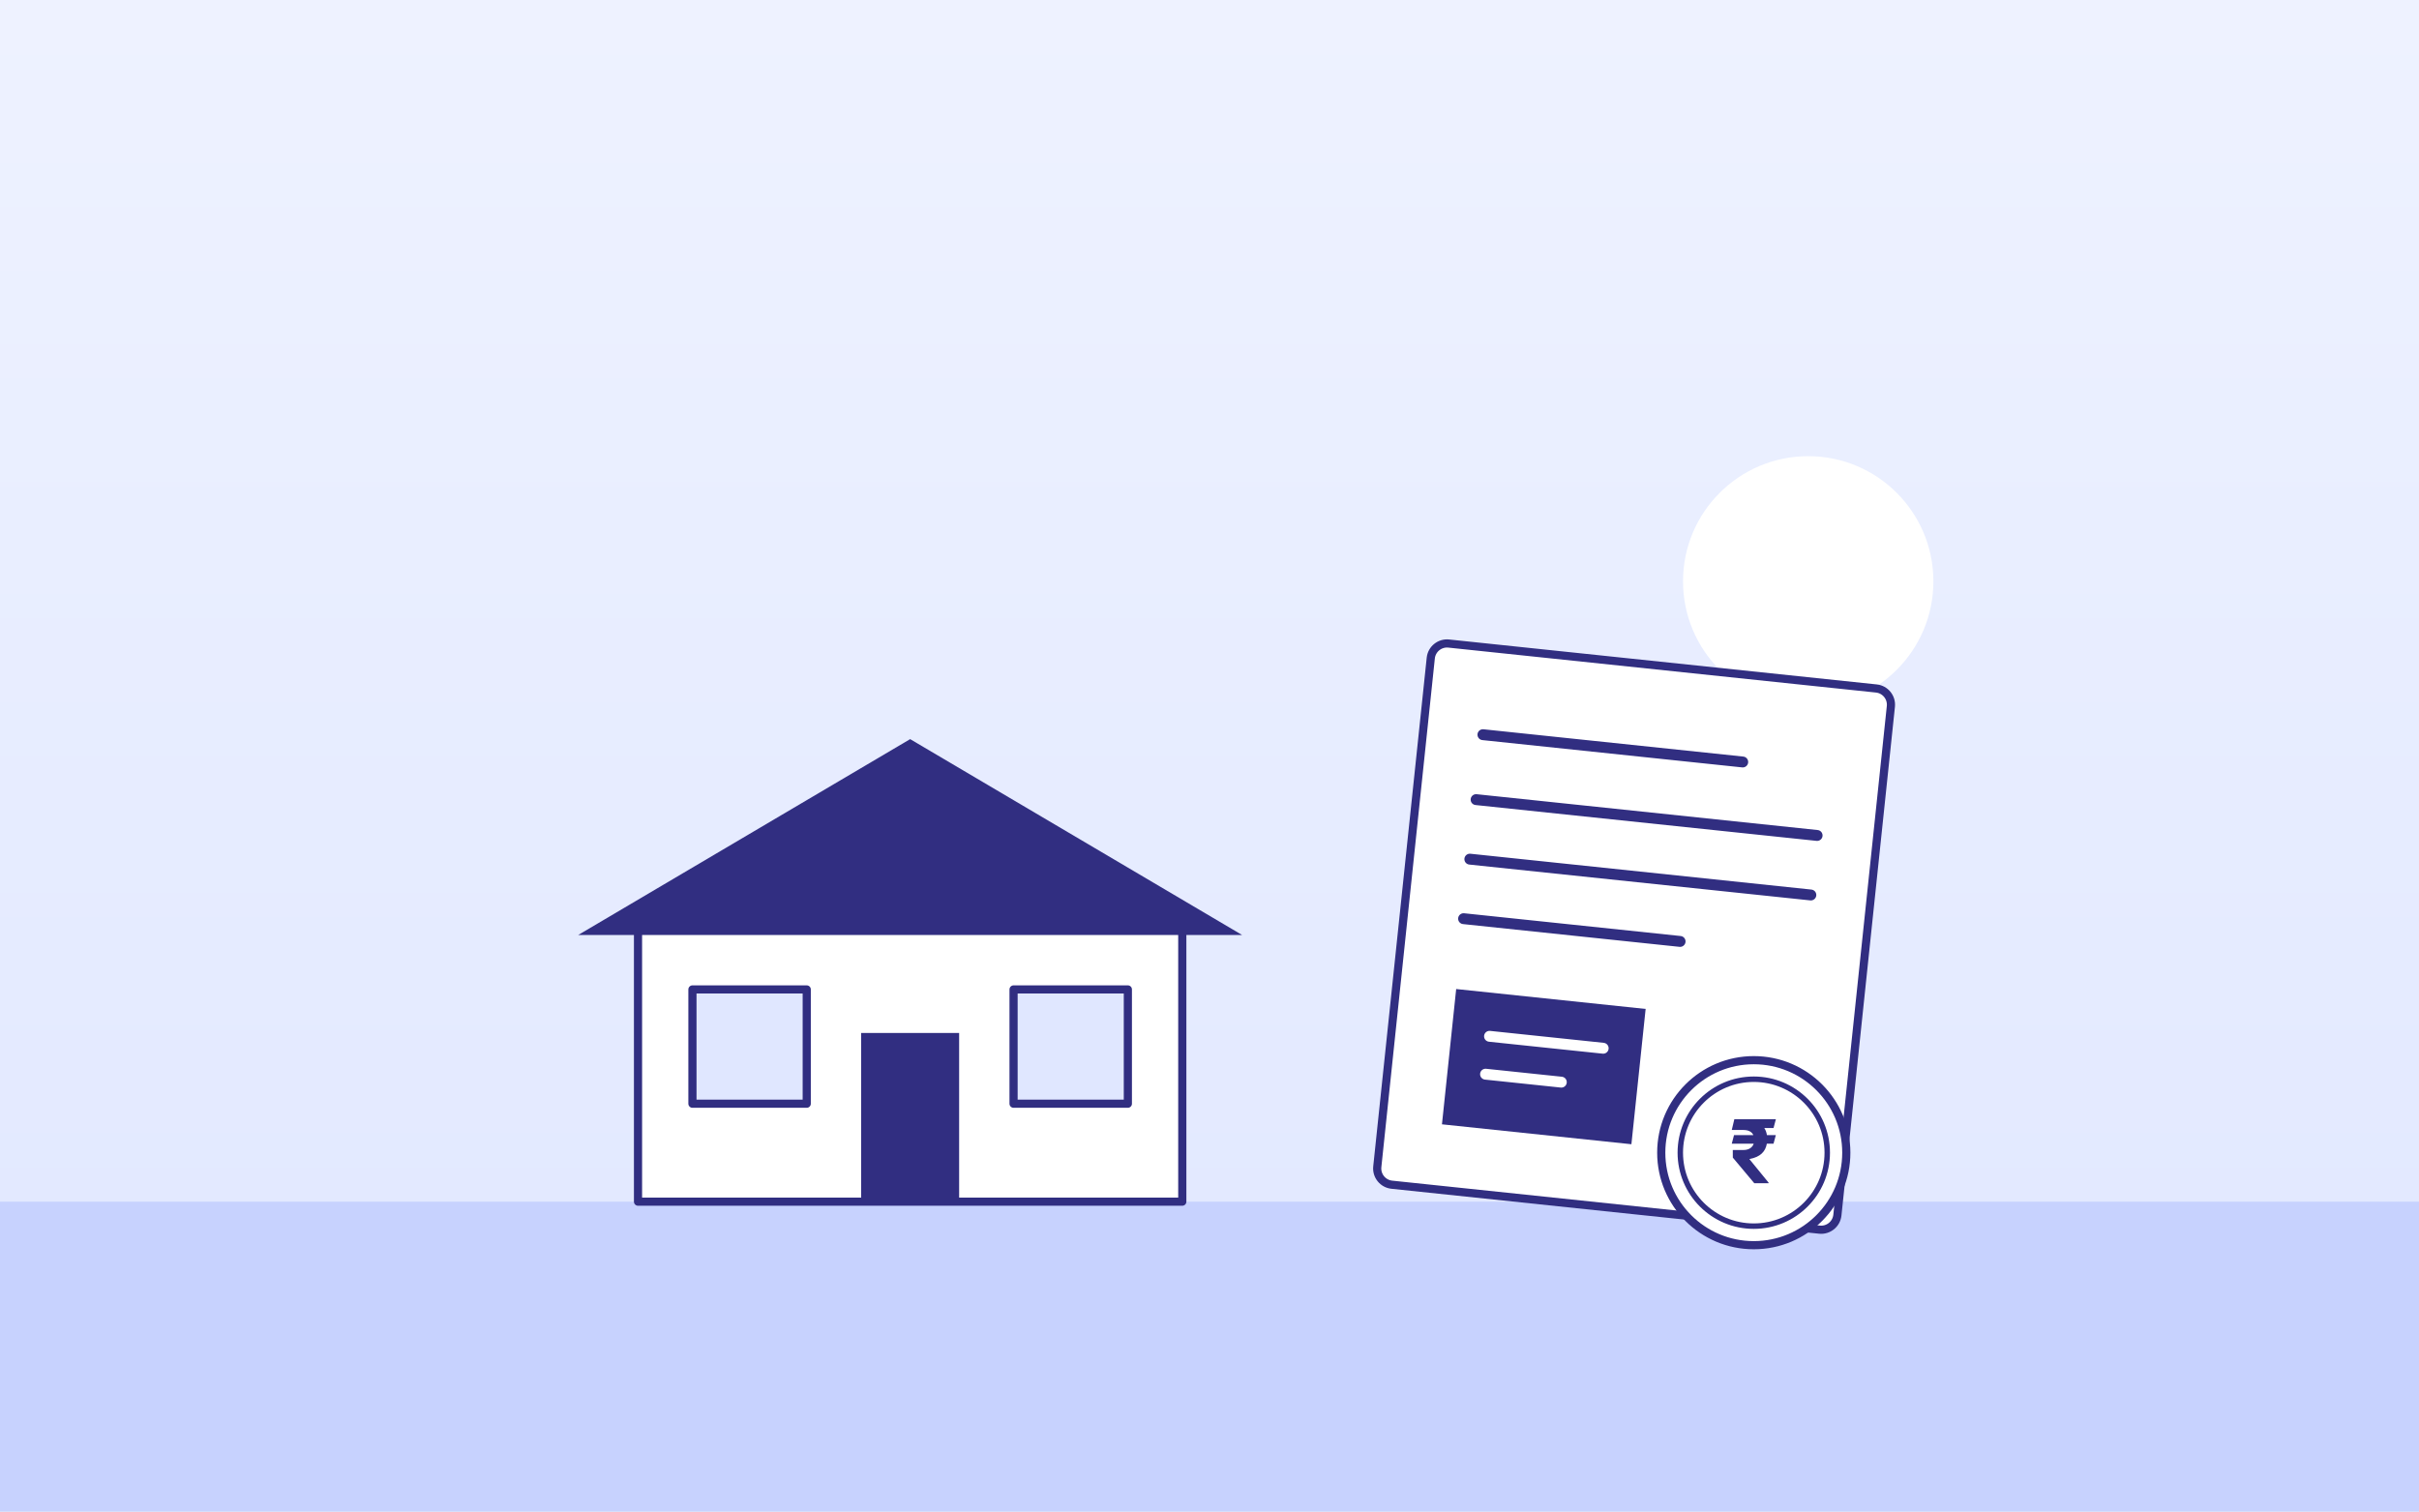
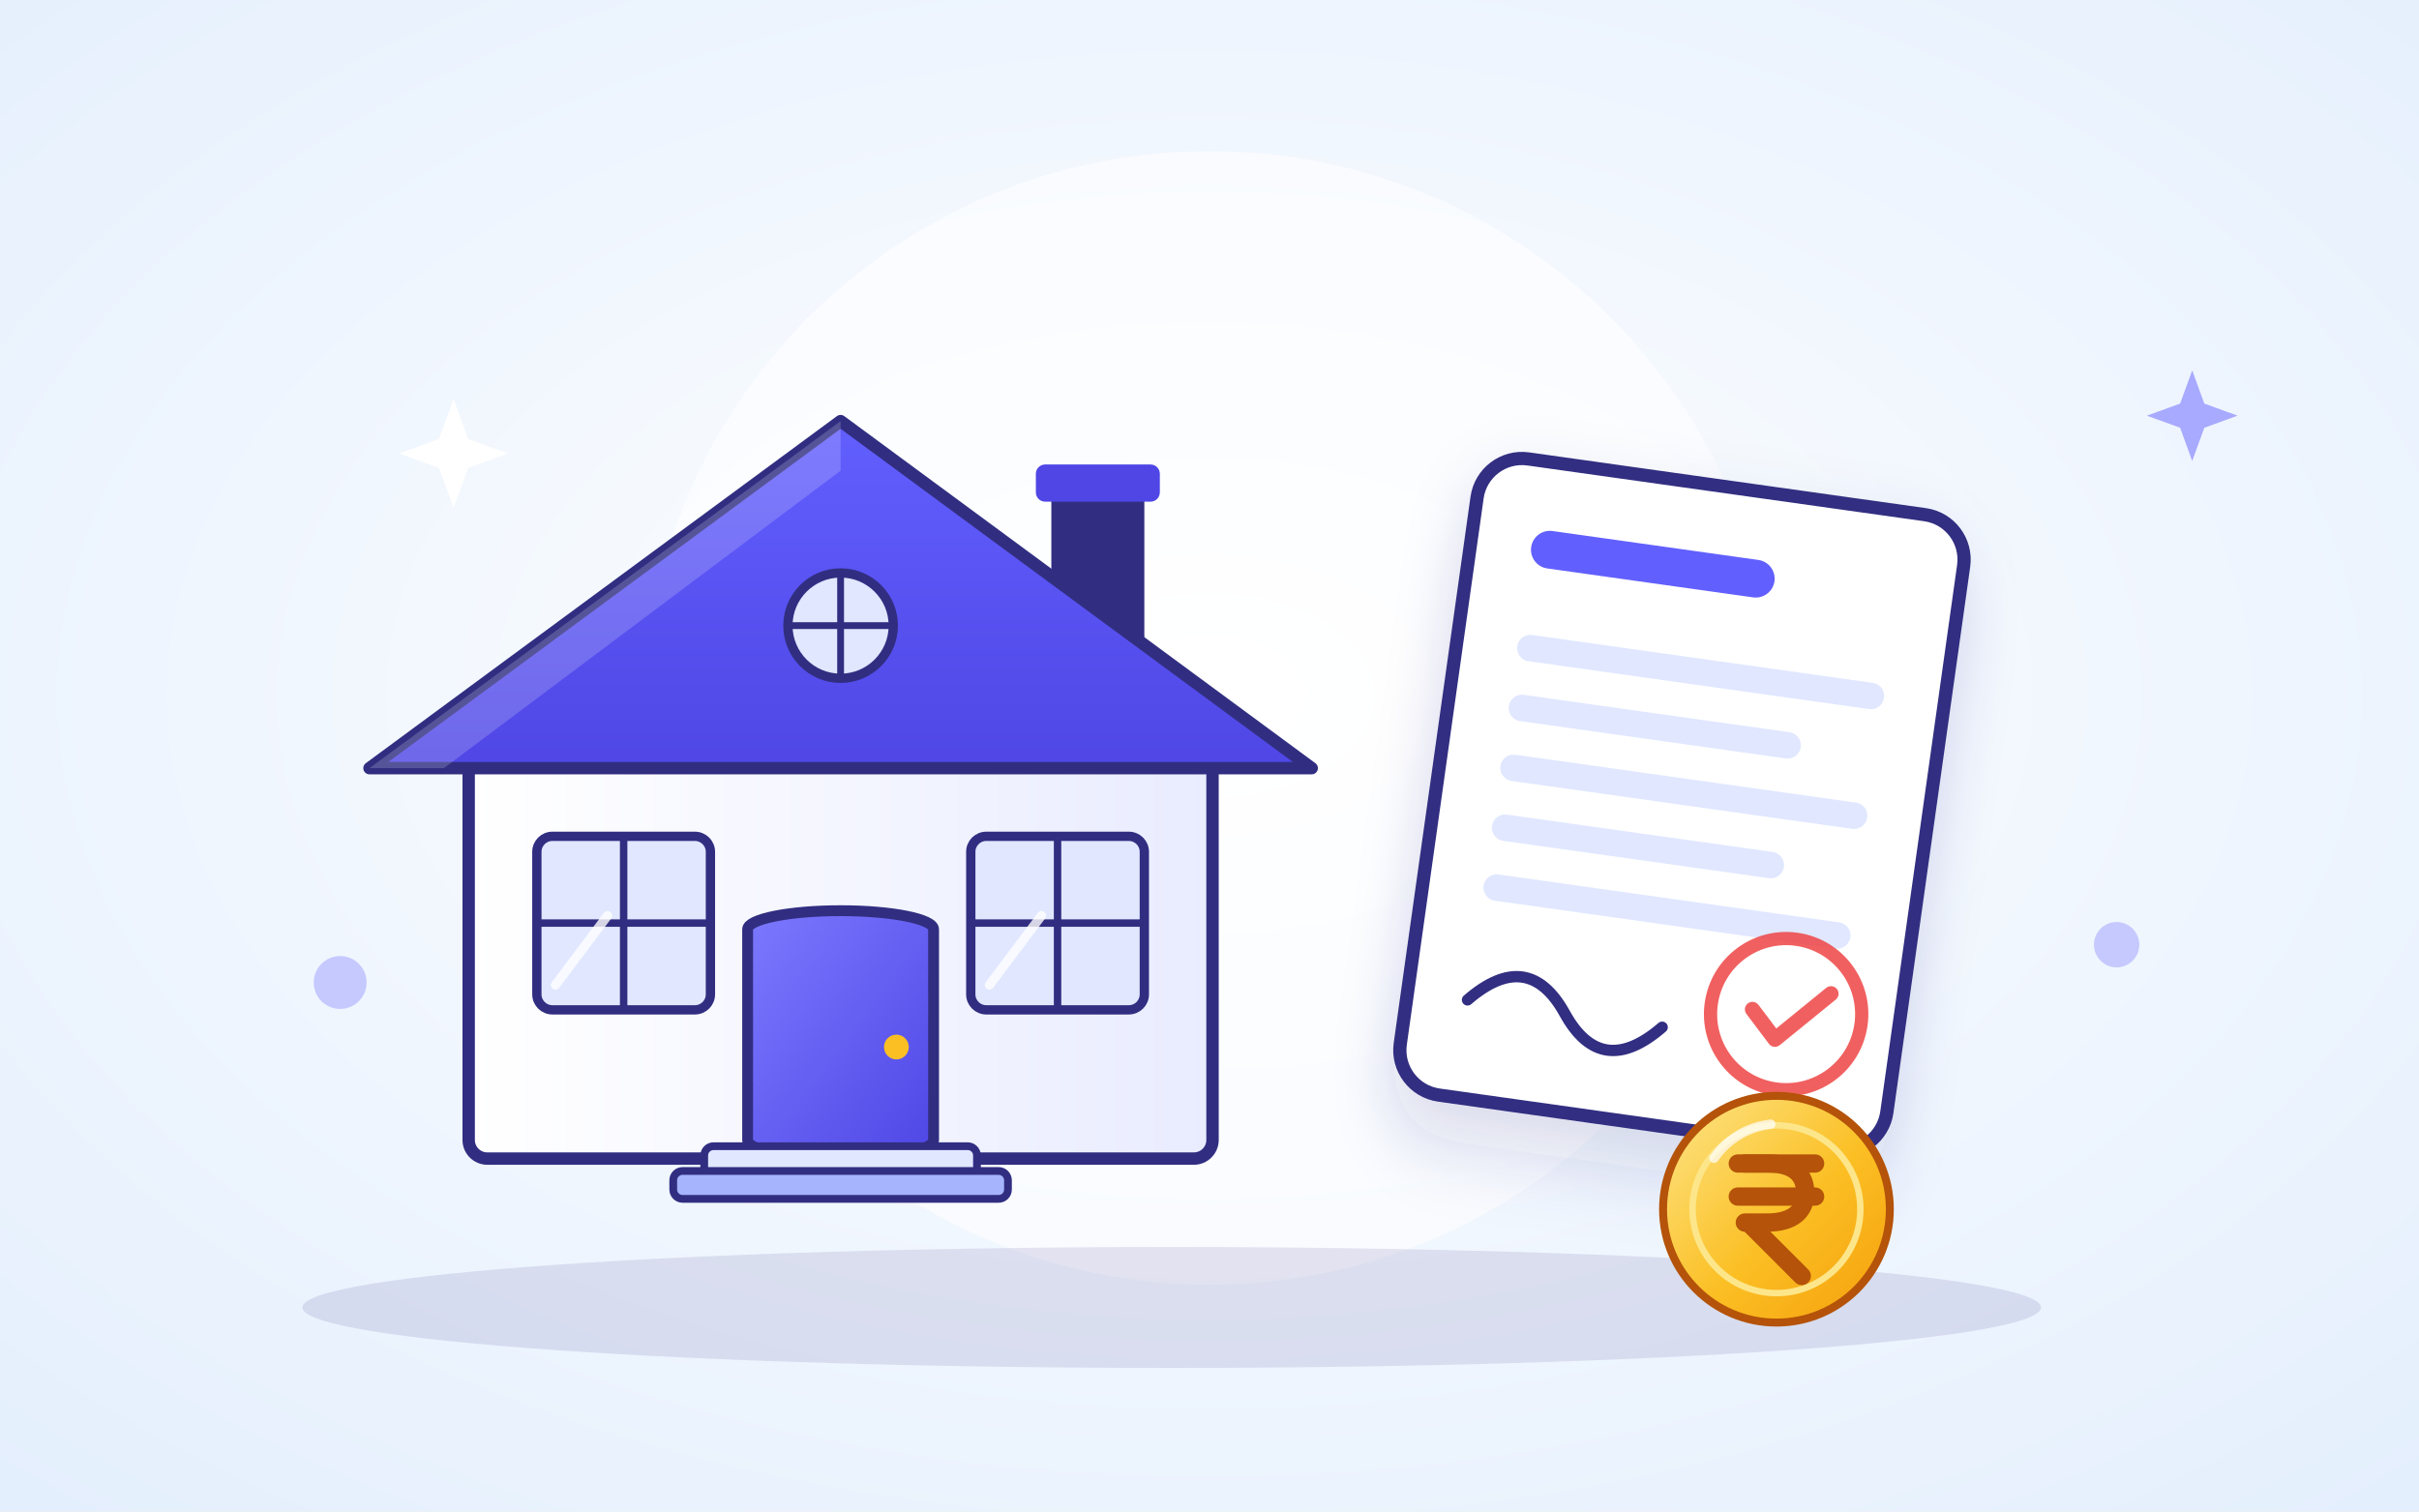
<svg xmlns="http://www.w3.org/2000/svg" viewBox="0 0 640 400" preserveAspectRatio="xMidYMid slice">
  <defs>
-     <linearGradient id="g" x1="0" y1="0" x2="0" y2="1">
-       <stop offset="0" stop-color="#EEF2FF" />
-       <stop offset="1" stop-color="#E0E7FF" />
+     <radialGradient id="bg" cx="50%" cy="46%" r="72%">
+       <stop offset="0" stop-color="#fff" />
+       <stop offset="1" stop-color="#E4EFFD" />
+     </radialGradient>
+     <linearGradient id="roof" x1="0" y1="0" x2="0" y2="1">
+       <stop offset="0" stop-color="#625FFF" />
+       <stop offset="1" stop-color="#4F46E5" />
    </linearGradient>
+     <linearGradient id="wall" x1="0" y1="0" x2="1" y2="0">
+       <stop offset="0" stop-color="#fff" />
+       <stop offset="1" stop-color="#E9ECFF" />
+     </linearGradient>
+     <linearGradient id="gold" x1="0" y1="0" x2="0" y2="1">
+       <stop offset="0" stop-color="#FDE68A" />
+       <stop offset="1" stop-color="#F59E0B" />
+     </linearGradient>
+     <linearGradient id="goldH" x1="0" y1="0" x2="1" y2="1">
+       <stop offset="0" stop-color="#FDE68A" />
+       <stop offset=".55" stop-color="#FBBF24" />
+       <stop offset="1" stop-color="#F59E0B" />
+     </linearGradient>
+     <linearGradient id="ind" x1="0" y1="0" x2="1" y2="1">
+       <stop offset="0" stop-color="#7C79FF" />
+       <stop offset="1" stop-color="#4F46E5" />
+     </linearGradient>
+     <linearGradient id="leaf" x1="0" y1="0" x2="0" y2="1">
+       <stop offset="0" stop-color="#4ADE80" />
+       <stop offset="1" stop-color="#22C55E" />
+     </linearGradient>
+     <filter id="sh" x="-30%" y="-30%" width="160%" height="170%">
+       <feDropShadow dx="0" dy="10" stdDeviation="9" flood-color="#312E81" flood-opacity=".16" />
+     </filter>
+     <filter id="sh2" x="-30%" y="-30%" width="160%" height="170%">
+       <feDropShadow dx="0" dy="4" stdDeviation="4" flood-color="#312E81" flood-opacity=".18" />
+     </filter>
  </defs>
-   <rect width="640" height="400" fill="url(#g)" />
-   <rect y="318" width="640" height="82" fill="#C7D2FE" />
-   <g transform="translate(320 318) scale(.72) translate(-320 -318)">
-     <circle cx="540" cy="90" r="46" fill="#fff" />
-     <rect x="110" y="214" width="200" height="104" fill="#fff" stroke="#312E81" stroke-width="3" stroke-linejoin="round" />
-     <polygon points="88,220 210.0,148 332,220" fill="#312E81" />
-     <rect x="192.0" y="256" width="36" height="62" fill="#312E81" />
-     <rect x="130" y="240" width="42" height="42" fill="#E0E7FF" stroke="#312E81" stroke-width="3" stroke-linejoin="round" />
-     <rect x="248" y="240" width="42" height="42" fill="#E0E7FF" stroke="#312E81" stroke-width="3" stroke-linejoin="round" />
-     <g transform="rotate(6 470 230)">
-       <rect x="390" y="120" width="170" height="200" rx="6" fill="#fff" stroke="#312E81" stroke-width="3" stroke-linejoin="round" />
-       <path d="M412 152h96M412 176h126M412 198h126M412 220h80" stroke="#312E81" stroke-width="4" stroke-linecap="round" />
-       <rect x="412" y="246" width="70" height="50" fill="#312E81" />
-       <path d="M426 262h42M426 276h28" stroke="#fff" stroke-width="4" stroke-linecap="round" />
-     </g>
-     <circle cx="520" cy="300" r="34" fill="#fff" stroke="#312E81" stroke-width="3" stroke-linejoin="round" />
-     <circle cx="520" cy="300" r="27" fill="none" stroke="#312E81" stroke-width="2" />
-     <text x="520" y="311.22" text-anchor="middle" font-family="Inter,Arial,sans-serif" font-size="32.3" font-weight="700" fill="#312E81">₹</text>
+   <rect width="640" height="400" fill="url(#bg)" />
+   <circle cx="320" cy="190" r="150" fill="#fff" opacity=".55" />
+   <ellipse cx="310" cy="346" rx="230" ry="16" fill="#312E81" opacity="0.12" />
+   <g transform="translate(-40 36) scale(0.82)">
+     <rect x="200" y="190" width="240" height="140" rx="6" fill="url(#wall)" stroke="#312E81" stroke-width="4" stroke-linejoin="round" />
+     <rect x="388" y="112" width="30" height="62" rx="3" fill="#312E81" />
+     <rect x="383" y="106" width="40" height="12" rx="3" fill="#4F46E5" />
+     <polygon points="168,204 320,92 472,204" fill="url(#roof)" stroke="#312E81" stroke-width="4" stroke-linejoin="round" />
+     <polygon points="168,204 320,92 320,108 192,204" fill="#fff" opacity=".18" />
+     <circle cx="320" cy="158" r="17" fill="#E0E7FF" stroke="#312E81" stroke-width="3" />
+     <path d="M320 141v34M303 158h34" stroke="#312E81" stroke-width="2.2" />
+     <rect x="222" y="226" width="56" height="56" rx="5" fill="#E0E7FF" stroke="#312E81" stroke-width="3" />
+     <path d="M250.0 226v56M222 254.0h56" stroke="#312E81" stroke-width="2.4" />
+     <path d="M228 274l16.8 -22.4" stroke="#fff" stroke-width="3" stroke-linecap="round" opacity=".8" />
+     <rect x="362" y="226" width="56" height="56" rx="5" fill="#E0E7FF" stroke="#312E81" stroke-width="3" />
+     <path d="M390.0 226v56M362 254.0h56" stroke="#312E81" stroke-width="2.4" />
+     <path d="M368 274l16.8 -22.4" stroke="#fff" stroke-width="3" stroke-linecap="round" opacity=".8" />
+     <rect x="290" y="250" width="60" height="80" rx="30" ry="6" fill="url(#ind)" stroke="#312E81" stroke-width="3.5" />
+     <circle cx="338" cy="294" r="4" fill="#FBBF24" />
+     <rect x="276" y="326" width="88" height="10" rx="3" fill="#E0E7FF" stroke="#312E81" stroke-width="2.5" />
+     <rect x="266" y="334" width="108" height="9" rx="3" fill="#A5B4FC" stroke="#312E81" stroke-width="2.5" />
  </g>
+   <g transform="rotate(8 445.0 213.0)" filter="url(#sh)">
+     <rect x="380" y="128" width="130" height="170" rx="12" fill="#fff" stroke="#312E81" stroke-width="3.5" />
+     <rect x="396" y="146" width="65" height="10" rx="5" fill="#625FFF" />
+     <rect x="396" y="174" width="98" height="7" rx="3.5" fill="#E0E7FF" />
+     <rect x="396" y="190" width="78" height="7" rx="3.5" fill="#E0E7FF" />
+     <rect x="396" y="206" width="98" height="7" rx="3.5" fill="#E0E7FF" />
+     <rect x="396" y="222" width="78" height="7" rx="3.5" fill="#E0E7FF" />
+     <rect x="396" y="238" width="98" height="7" rx="3.5" fill="#E0E7FF" />
+     <path d="M396 272q14 -16 26 0t26 0" fill="none" stroke="#312E81" stroke-width="3" stroke-linecap="round" />
+     <circle cx="480" cy="264" r="20" fill="none" stroke="#EF4444" stroke-width="3.5" opacity=".85" />
+     <path d="M471 264l7 7 13 -14" fill="none" stroke="#EF4444" stroke-width="4" stroke-linecap="round" stroke-linejoin="round" opacity=".85" />
+   </g>
+   <circle cx="470" cy="320" r="30" fill="url(#goldH)" stroke="#B45309" stroke-width="2.1" />
+   <circle cx="470" cy="320" r="22.2" fill="none" stroke="#FDE68A" stroke-width="1.7" />
+   <g transform="translate(470 320) scale(1.86)" fill="none" stroke="#B45309" stroke-width="2.6" stroke-linecap="round" stroke-linejoin="round">
+     <path d="M-5.5-6.5h11M-5.5-1.8h11" />
+     <path d="M-4.5-6.5h3.4c3.6 0 5.2 1.6 5.2 4.2s-1.8 4.2-5.4 4.2h-3.2" />
+     <path d="M-3.8 2.1L3.6 9.5" />
+   </g>
+   <path d="M453.5 306.5a21.0 21.0 0 0 1 15.0 -9.0" stroke="#fff" stroke-width="2.5" stroke-linecap="round" fill="none" opacity=".7" />
+   <path d="M120 105.6L123.84 116.16 134.4 120 123.84 123.84 120 134.4 116.16 123.84 105.6 120 116.16 116.16Z" fill="#fff" opacity="1" />
+   <path d="M580 98L583.2 106.8 592 110 583.2 113.2 580 122 576.8 113.2 568 110 576.8 106.8Z" fill="#625FFF" opacity="0.5" />
+   <circle cx="90" cy="260" r="7" fill="#625FFF" opacity="0.3" />
+   <circle cx="560" cy="250" r="6" fill="#625FFF" opacity="0.3" />
</svg>
